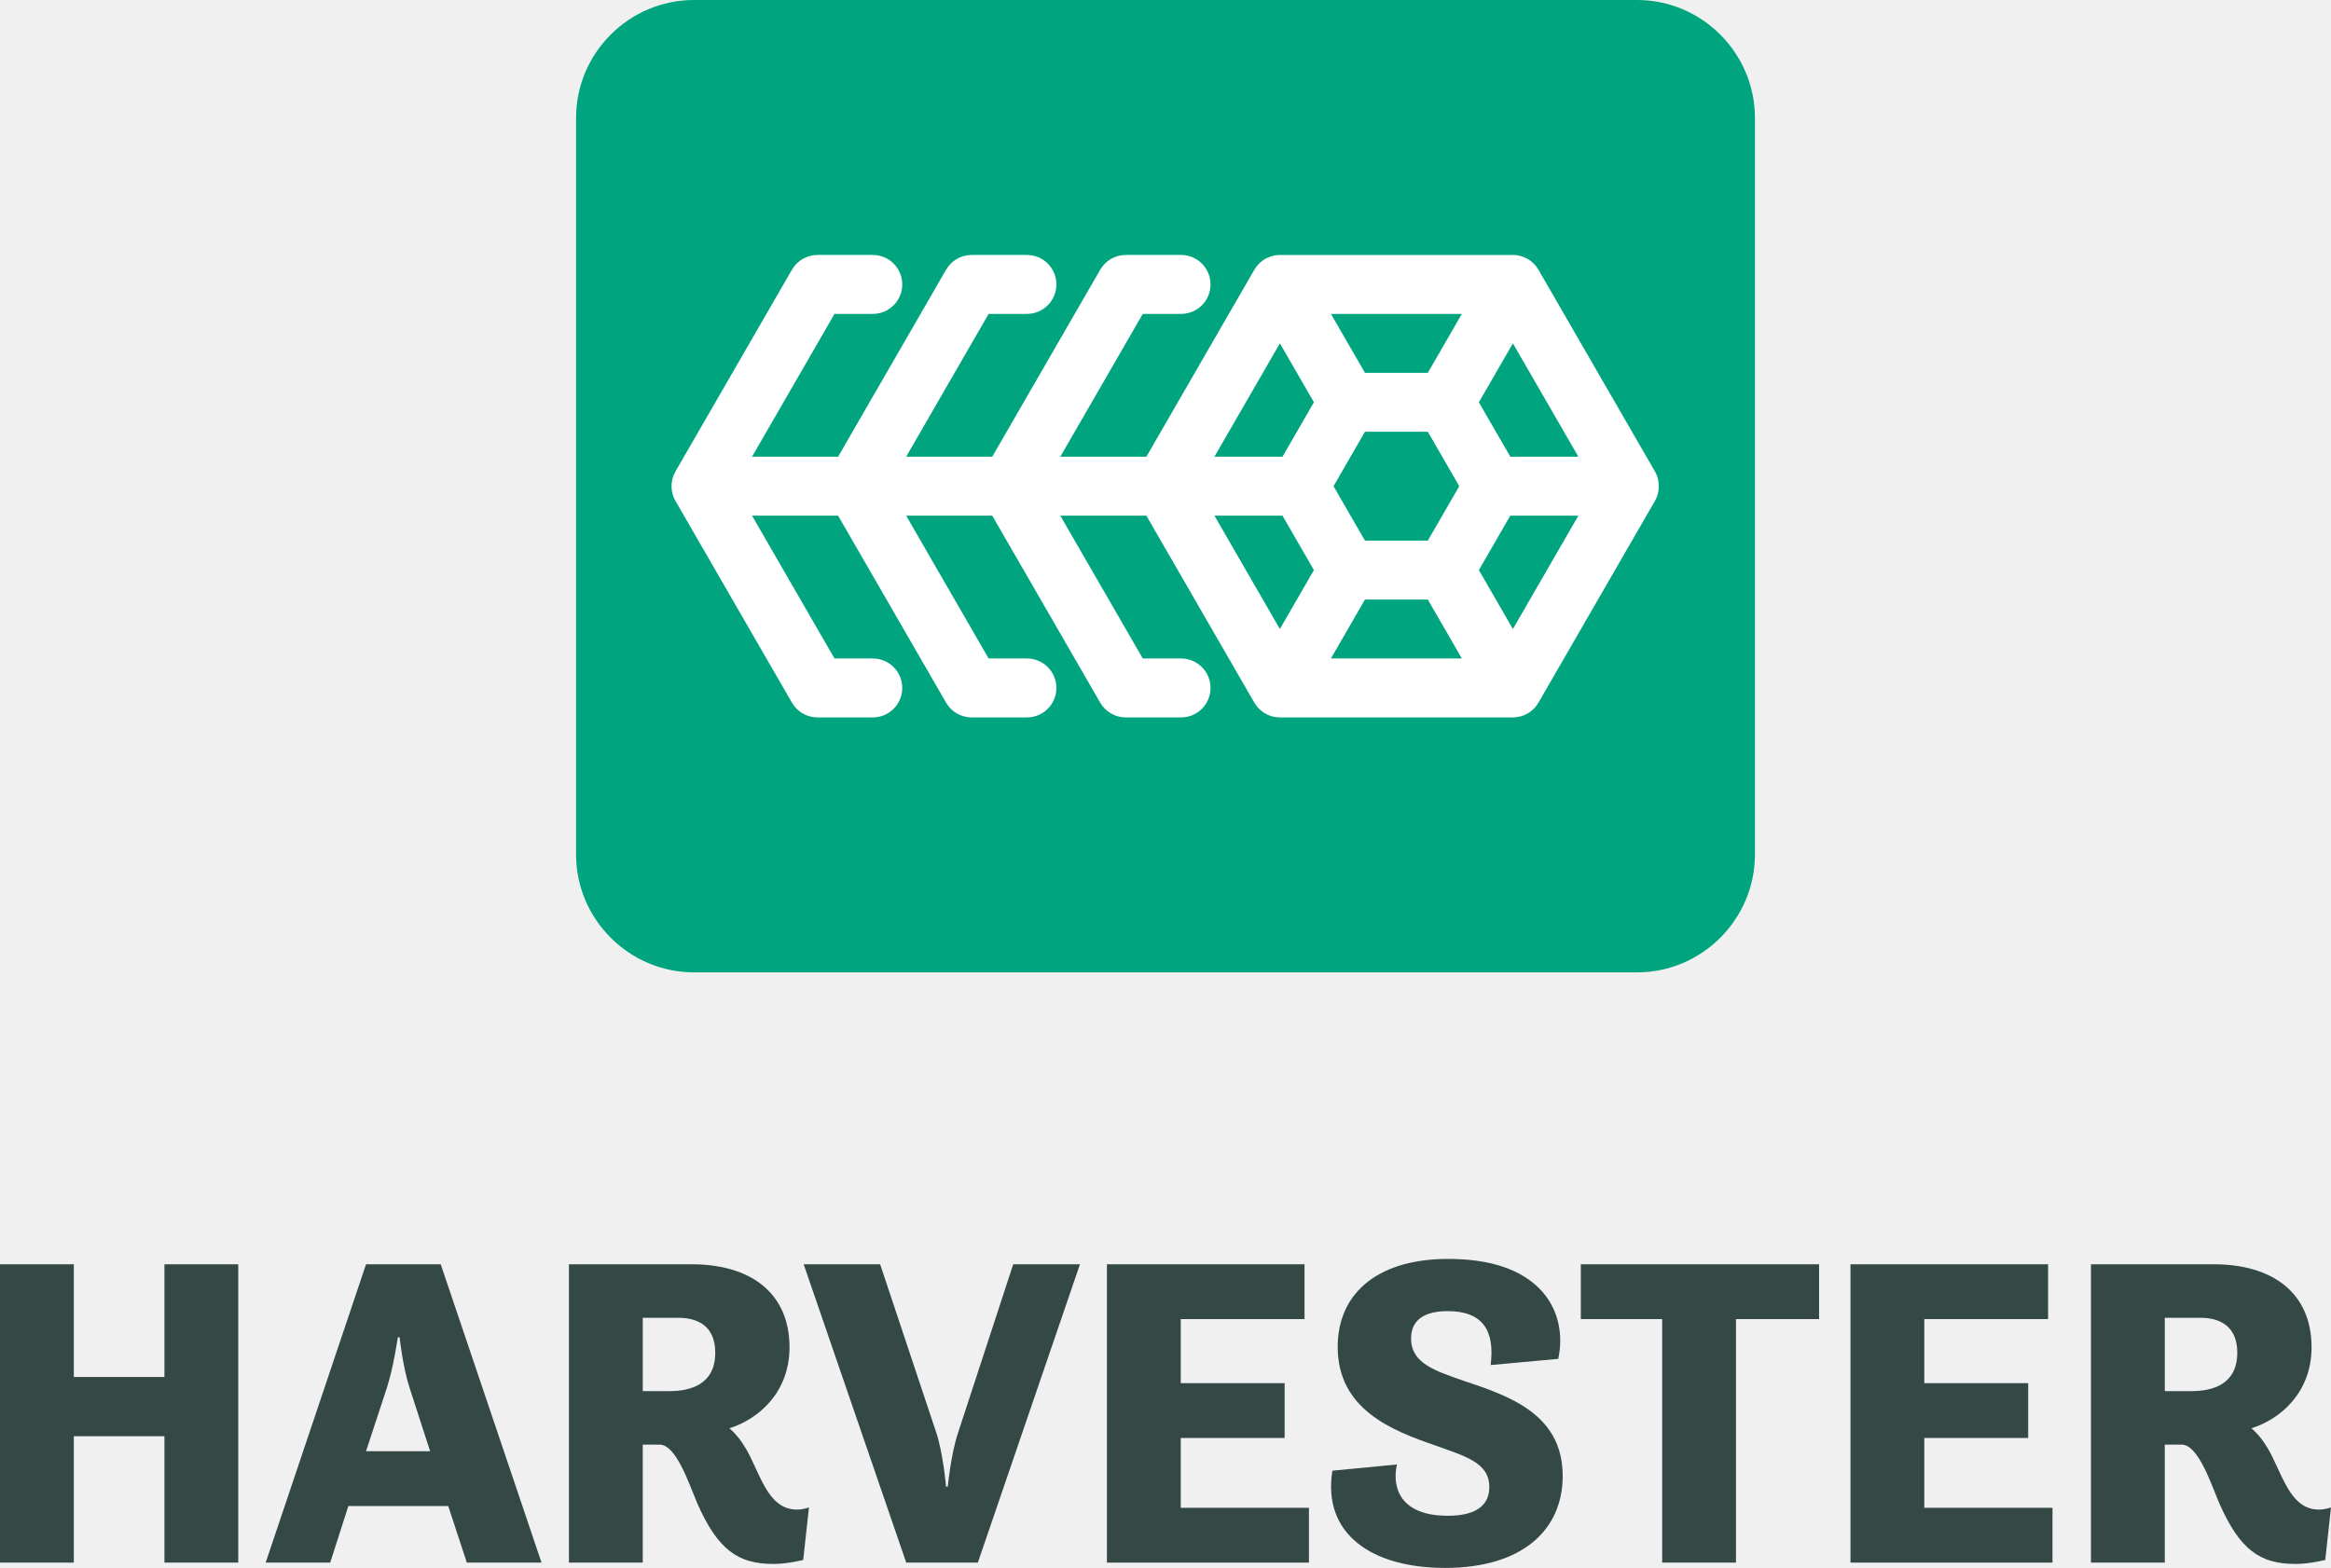
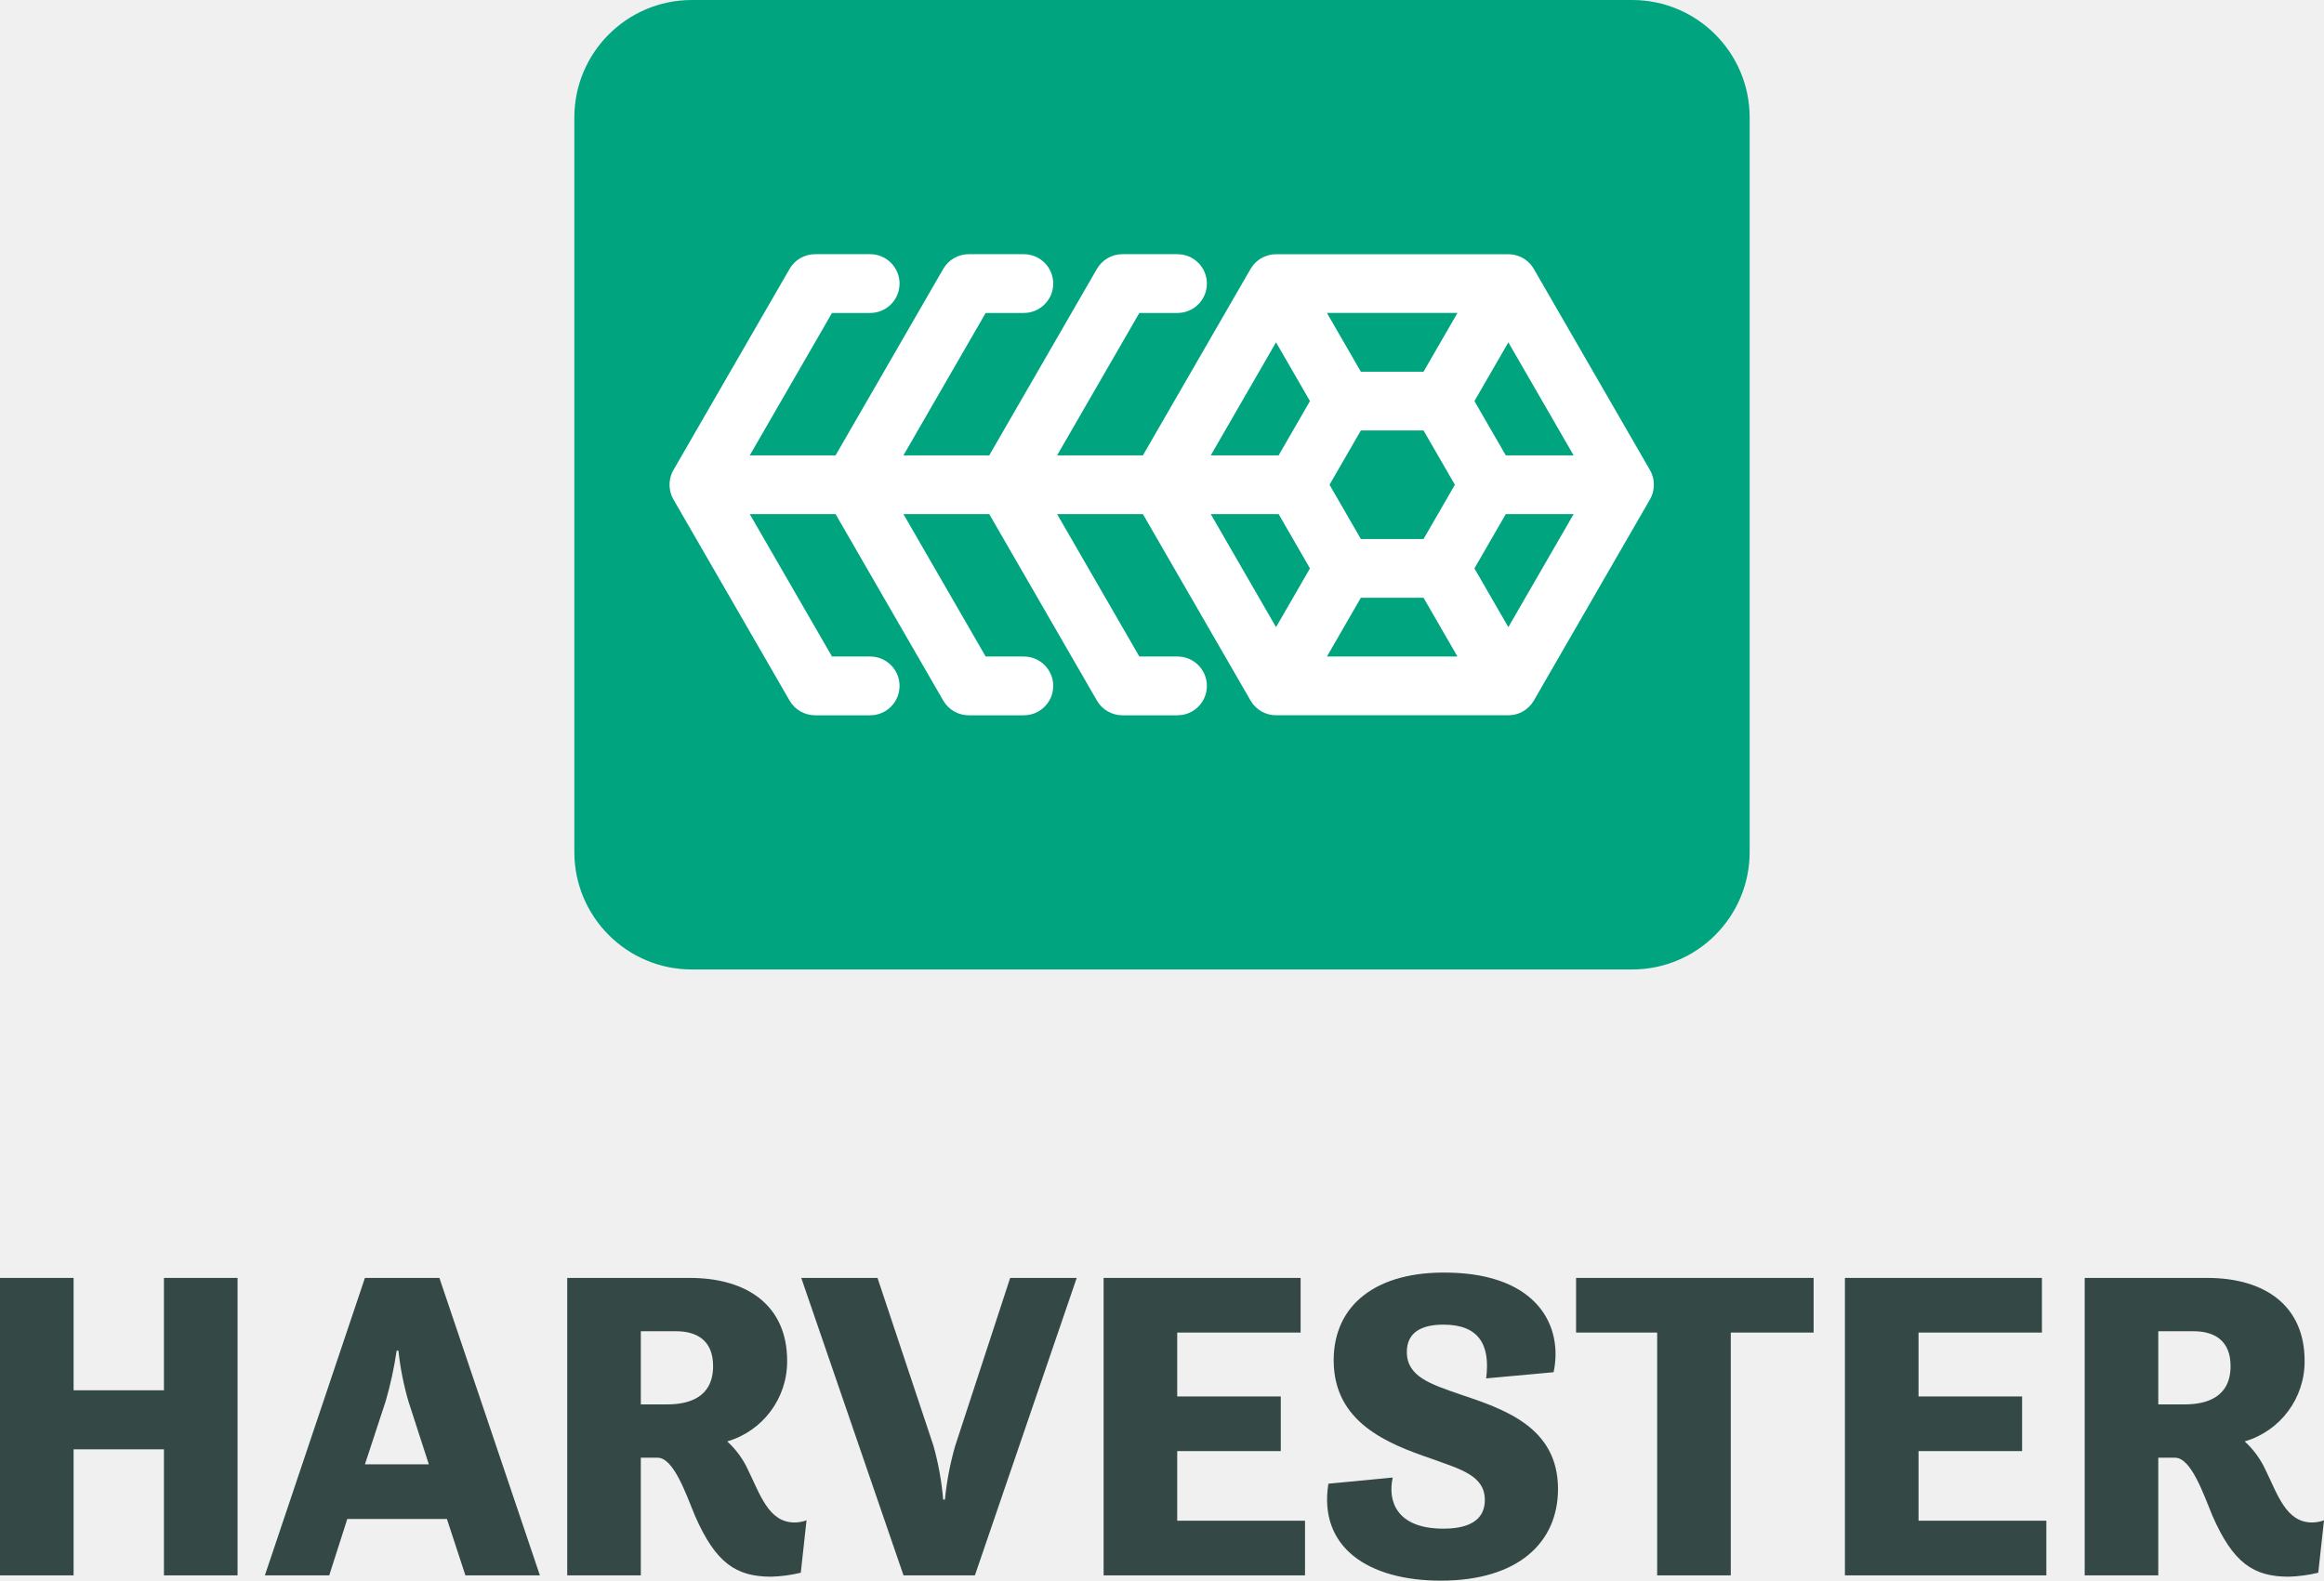
- <svg xmlns="http://www.w3.org/2000/svg" version="1.1" id="Layer_1" x="0px" y="0px" viewBox="0 0 395.47 266.059" style="enable-background:new 0 0 395.47 266.059;" xml:space="preserve">
-   <style type="text/css">
- 	.st0{fill:#A453B9;}
- 	.st1{fill:#FFFFFF;}
- 	.st2{fill:#344845;}
- 	.st3{fill:#D13306;}
- 	.st4{fill:#004D93;}
- 	.st5{fill:#0081BE;}
- 	.st6{fill:#1167F1;}
- 	.st7{fill:#FFC400;}
- 	.st8{fill:#FF7A3D;}
- 	.st9{fill:#00A580;}
- 	.st10{fill:#53C3D0;}
- 	.st11{fill:#671C4C;}
- 	.st12{fill:#00E3C2;}
- 	.st13{fill:#00B056;}
- 	.st14{fill:#BC2A46;}
- 	.st15{fill:#FF192E;}
- </style>
-   <g>
-     <path class="st9" d="M277.735,165h-160c-11,0-20-9-20-20V20c0-11,9-20,20-20h160c11,0,20,9,20,20v125   C297.735,156,288.735,165,277.735,165z" />
-     <path class="st1" d="M281.056,84.421c0.11-0.264,0.189-0.537,0.252-0.812   c0.017-0.073,0.03-0.146,0.043-0.219c0.107-0.589,0.107-1.191-0-1.78   c-0.013-0.073-0.026-0.144-0.042-0.216c-0.063-0.277-0.143-0.551-0.253-0.817   c-0.015-0.036-0.036-0.069-0.052-0.104c-0.071-0.16-0.144-0.319-0.233-0.473   l-19.767-34.237c-0.087-0.151-0.187-0.29-0.287-0.429   c-0.025-0.035-0.045-0.073-0.072-0.107c-0.174-0.227-0.369-0.431-0.576-0.623   c-0.056-0.052-0.114-0.101-0.172-0.15c-0.227-0.192-0.464-0.37-0.72-0.518   c-0.001-0.001-0.002-0.001-0.003-0.002c-0.001-0-0.002-0.001-0.003-0.001   c-0.256-0.148-0.529-0.264-0.808-0.364c-0.073-0.026-0.146-0.052-0.22-0.075   c-0.268-0.083-0.542-0.15-0.823-0.187c-0.047-0.006-0.094-0.005-0.141-0.009   c-0.167-0.017-0.334-0.033-0.504-0.033h-39.534c-0.17,0-0.337,0.017-0.504,0.033   c-0.048,0.005-0.095,0.003-0.143,0.01c-0.281,0.037-0.554,0.104-0.822,0.186   c-0.074,0.023-0.148,0.049-0.221,0.076c-0.279,0.1-0.551,0.216-0.807,0.364   c-0.001,0-0.002,0.001-0.003,0.001c-0.001,0.001-0.002,0.001-0.003,0.002   c-0.256,0.148-0.493,0.327-0.72,0.518c-0.059,0.049-0.116,0.099-0.172,0.15   c-0.207,0.192-0.403,0.396-0.576,0.623c-0.026,0.034-0.046,0.071-0.071,0.106   c-0.101,0.139-0.201,0.279-0.288,0.43l-18.323,31.737h-14.602l13.993-24.237   h6.495c2.762,0,5-2.239,5-5s-2.238-5-5-5h-9.382c-1.786,0-3.437,0.953-4.33,2.5   l-18.323,31.737h-14.603l13.993-24.237h6.496c2.762,0,5-2.239,5-5s-2.238-5-5-5h-9.383   c-1.786,0-3.437,0.953-4.33,2.5l-18.323,31.737h-14.603l13.993-24.237h6.496   c2.762,0,5-2.239,5-5s-2.238-5-5-5h-9.383c-1.786,0-3.437,0.953-4.33,2.5l-19.767,34.237   c-0.088,0.152-0.16,0.309-0.23,0.467c-0.017,0.038-0.038,0.072-0.054,0.11   c-0.111,0.265-0.19,0.538-0.253,0.815c-0.016,0.072-0.03,0.144-0.043,0.218   c-0.107,0.589-0.107,1.191,0,1.78c0.013,0.073,0.026,0.146,0.043,0.218   c0.063,0.276,0.142,0.55,0.253,0.815c0.016,0.038,0.037,0.073,0.054,0.11   c0.071,0.158,0.143,0.316,0.23,0.467l19.767,34.237   c0.894,1.547,2.544,2.5,4.33,2.5h9.383c2.762,0,5-2.239,5-5s-2.238-5-5-5h-6.496   l-13.993-24.237h14.603l18.323,31.737c0.894,1.547,2.544,2.5,4.33,2.5h9.383   c2.762,0,5-2.239,5-5s-2.238-5-5-5h-6.496l-13.993-24.237h14.603l18.323,31.737   c0.894,1.547,2.544,2.5,4.33,2.5h9.382c2.762,0,5-2.239,5-5s-2.238-5-5-5h-6.495   l-13.993-24.237h14.602l18.323,31.737c0.087,0.151,0.187,0.291,0.288,0.429   c0.025,0.035,0.045,0.072,0.071,0.107c0.174,0.227,0.369,0.431,0.576,0.623   c0.056,0.052,0.114,0.101,0.172,0.15c0.227,0.192,0.464,0.37,0.72,0.518   c0.001,0.001,0.002,0.001,0.003,0.002c0.021,0.012,0.042,0.02,0.063,0.031   c0.17,0.095,0.344,0.183,0.524,0.258c0.152,0.063,0.308,0.111,0.463,0.158   c0.051,0.016,0.1,0.037,0.151,0.051c0.427,0.115,0.862,0.173,1.294,0.173   c0.005,0,0.01-0.001,0.015-0.001h39.514c0.005,0,0.01,0.001,0.015,0.001   c0.432,0,0.867-0.058,1.294-0.173c0.052-0.014,0.1-0.035,0.151-0.051   c0.155-0.047,0.311-0.095,0.463-0.158c0.18-0.075,0.354-0.163,0.524-0.258   c0.021-0.012,0.043-0.019,0.063-0.031c0.001-0.001,0.002-0.001,0.003-0.002   c0.256-0.148,0.492-0.326,0.719-0.517c0.059-0.05,0.118-0.1,0.174-0.152   c0.206-0.191,0.401-0.395,0.575-0.621c0.027-0.035,0.048-0.074,0.074-0.11   c0.1-0.138,0.199-0.277,0.286-0.427l19.767-34.237   c0.087-0.15,0.158-0.306,0.228-0.462   C281.016,84.498,281.039,84.461,281.056,84.421z M256.674,106.737l-5.773-10   L256.234,87.5h11.547L256.674,106.737z M206.034,87.5h11.548l5.333,9.236l-5.774,10.001   L206.034,87.5z M217.14,58.262l5.774,10L217.582,77.5h-11.548L217.14,58.262z    M231.575,91.736L226.242,82.5l5.333-9.237h10.666L247.574,82.5l-5.333,9.236H231.575z    M242.241,63.263H231.575l-5.774-10h22.213L242.241,63.263z M231.575,101.736h10.666   l5.773,10h-22.214L231.575,101.736z M256.234,77.5l-5.333-9.237l5.773-10L267.781,77.5   H256.234z" />
-     <g>
-       <path class="st2" d="M0,214.535h12.524v19.124h15.374v-19.124h12.524v50.623H27.898v-21.449    H12.524v21.449H0V214.535z" />
-       <path class="st2" d="M62.099,214.535h12.674l17.1,50.623H79.197l-3.149-9.6H59.099    l-3.075,9.6H45.074L62.099,214.535z M62.099,246.259h10.874l-3.449-10.649    c-1.2-3.6-1.726-8.699-1.726-8.699h-0.3c0,0-0.75,5.175-1.875,8.624    L62.099,246.259z" />
-       <path class="st2" d="M96.523,214.535h20.849c9.899,0,16.574,4.8,16.574,14.1    c0,7.574-5.175,12.149-10.199,13.725c1.5,1.274,2.625,3,3.524,4.8    c2.101,4.274,3.525,8.999,7.95,8.999c1.125,0,2.024-0.375,2.024-0.375l-0.975,8.925    c0,0-2.7,0.675-5.024,0.675c-6,0-9.45-2.324-12.975-10.35    c-1.5-3.6-3.601-9.899-6.375-9.899h-2.85v20.024H96.523V214.535z M109.048,223.61    v12.449h4.5c3.6,0,7.799-1.125,7.799-6.525c0-4.425-2.85-5.924-6.3-5.924    H109.048z" />
-       <path class="st2" d="M136.349,214.535h12.975l9.524,28.574    c1.2,3.675,1.65,9.149,1.65,9.149h0.3c0,0,0.525-5.475,1.725-9.074    l9.375-28.649h11.324l-17.324,50.623h-12.149L136.349,214.535z" />
-       <path class="st2" d="M187.799,214.535h33.523v9.3h-20.999v10.874h17.624v9.3h-17.624    v11.85h21.749v9.3h-34.273V214.535z" />
-       <path class="st2" d="M236.998,248.509c-0.9,4.05,0.675,8.7,8.624,8.7    c5.25,0,7.05-2.101,7.05-4.875c0-4.2-4.199-5.25-9.149-7.05    c-7.425-2.55-16.574-6.15-16.574-16.725c0-9.449,7.274-15.225,19.649-14.924    c15.149,0.3,19.424,9.225,17.774,16.949l-11.475,1.05    c0.75-5.85-1.351-9.149-7.275-9.149c-3.975,0-6.225,1.5-6.225,4.649    c0,4.2,4.05,5.475,9,7.199c7.649,2.551,16.725,5.625,16.725,16.125    c0,9.074-6.75,15.6-19.949,15.6c-12.375,0-20.85-5.7-19.124-16.5L236.998,248.509z" />
-       <path class="st2" d="M268.198,214.535h40.423v9.3h-14.099v41.323h-12.524v-41.323h-13.8    V214.535z" />
-       <path class="st2" d="M313.947,214.535h33.523v9.3h-20.999v10.874h17.624v9.3h-17.624    v11.85h21.749v9.3h-34.273V214.535z" />
-       <path class="st2" d="M354.747,214.535h20.849c9.899,0,16.574,4.8,16.574,14.1    c0,7.574-5.175,12.149-10.199,13.725c1.5,1.274,2.625,3,3.524,4.8    c2.101,4.274,3.525,8.999,7.95,8.999c1.125,0,2.024-0.375,2.024-0.375l-0.975,8.925    c0,0-2.7,0.675-5.024,0.675c-6,0-9.45-2.324-12.975-10.35    c-1.5-3.6-3.601-9.899-6.375-9.899h-2.85v20.024h-12.524V214.535z M367.271,223.61    v12.449h4.499c3.601,0,7.8-1.125,7.8-6.525c0-4.425-2.85-5.924-6.3-5.924    H367.271z" />
-     </g>
-   </g>
+ <svg xmlns="http://www.w3.org/2000/svg" id="Layer_1" data-name="Layer 1" viewBox="0 0 395.47 269.018">
+   <defs>
+     <style>.cls-1{fill:#00a580;}.cls-2{fill:#fff;}.cls-3{fill:#344845;}</style>
+   </defs>
+   <rect class="cls-1" x="97.735" width="200" height="165" rx="20" />
+   <path class="cls-2" d="M281.056,84.421a4.997,4.997,0,0,0,.252-.812c.017-.073.03-.146.043-.219a4.984,4.984,0,0,0-0-1.78c-.013-.073-.026-.144-.042-.216a4.971,4.971,0,0,0-.253-.817c-.015-.036-.036-.069-.052-.104a4.999,4.999,0,0,0-.233-.473L261.004,45.763a4.992,4.992,0,0,0-.287-.429c-.025-.035-.045-.073-.072-.107a5.003,5.003,0,0,0-.576-.623c-.056-.052-.114-.101-.172-.15a4.996,4.996,0,0,0-.72-.518l-.003-.002-.003-.001a5,5,0,0,0-.808-.364c-.073-.026-.146-.052-.22-.075a4.982,4.982,0,0,0-.823-.187c-.047-.006-.094-.005-.141-.009a4.976,4.976,0,0,0-.504-.033H217.14a5.005,5.005,0,0,0-.504.033c-.048.005-.095.003-.143.01a4.96,4.96,0,0,0-.822.186c-.074.023-.148.049-.221.076a4.997,4.997,0,0,0-.807.364l-.003.001-.003.002a4.995,4.995,0,0,0-.72.518c-.059.049-.116.099-.172.15a4.968,4.968,0,0,0-.576.623c-.026.034-.046.071-.071.106a5.013,5.013,0,0,0-.288.43L194.487,77.5H179.885L193.878,53.263h6.495a5,5,0,0,0,0-10H190.992a5.001,5.001,0,0,0-4.33,2.5L168.338,77.5H153.736L167.729,53.263h6.496a5,5,0,0,0,0-10h-9.383a5.001,5.001,0,0,0-4.33,2.5L142.189,77.5H127.586L141.58,53.263h6.496a5,5,0,0,0,0-10h-9.383a5.001,5.001,0,0,0-4.33,2.5l-19.767,34.237a5.006,5.006,0,0,0-.23.467c-.017.038-.038.072-.054.11a4.951,4.951,0,0,0-.253.815c-.016.072-.03.144-.043.218a4.979,4.979,0,0,0,0,1.78c.013.073.026.145.043.218a4.951,4.951,0,0,0,.253.815c.016.038.037.073.054.11a5.004,5.004,0,0,0,.23.467l19.767,34.237a5.001,5.001,0,0,0,4.33,2.5h9.383a5,5,0,0,0,0-10h-6.496L127.586,87.5H142.189l18.323,31.737a5.001,5.001,0,0,0,4.33,2.5h9.383a5,5,0,0,0,0-10H167.729L153.736,87.5h14.603l18.323,31.737a5.001,5.001,0,0,0,4.33,2.5h9.382a5,5,0,0,0,0-10h-6.495L179.885,87.5h14.602l18.323,31.737a4.928,4.928,0,0,0,.288.429c.025.035.045.072.071.107a4.994,4.994,0,0,0,.576.623c.056.052.114.101.172.15a4.993,4.993,0,0,0,.72.518l.003.002c.021.012.042.02.063.031a5.011,5.011,0,0,0,.524.258c.152.063.308.111.463.158.051.016.1.037.151.051a4.968,4.968,0,0,0,1.294.173l.015-.001h39.514l.015.001a4.968,4.968,0,0,0,1.294-.173c.052-.014.1-.035.151-.051.155-.047.311-.095.463-.158a5.011,5.011,0,0,0,.524-.258c.021-.012.043-.019.063-.031l.003-.002a5.007,5.007,0,0,0,.719-.517c.059-.05.118-.1.174-.152a4.995,4.995,0,0,0,.575-.621c.027-.035.048-.074.074-.11a4.994,4.994,0,0,0,.286-.427L280.771,85a4.971,4.971,0,0,0,.228-.462C281.016,84.498,281.039,84.461,281.056,84.421Zm-24.382,22.316-5.773-10,5.333-9.236h11.547ZM206.034,87.5h11.548l5.333,9.236-5.774,10.001Zm11.106-29.238,5.774,10L217.582,77.5H206.033Zm14.434,33.474L226.242,82.5l5.333-9.237h10.666l5.333,9.237-5.333,9.236Zm10.666-28.474h-10.666l-5.774-10h22.213Zm-10.666,38.474h10.666l5.773,10H225.801ZM256.234,77.5l-5.333-9.237,5.773-10L267.781,77.5Z" />
+   <path class="cls-3" d="M0,217.495H12.524v19.124h15.374V217.495H40.423v50.623H27.898V246.669h-15.374v21.449H0Z" />
+   <path class="cls-3" d="M62.099,217.495H74.772l17.1,50.623H79.197l-3.149-9.6H59.099l-3.075,9.6H45.074Zm0,31.724h10.874l-3.449-10.649A49.516,49.516,0,0,1,67.798,229.87h-.3a64.255,64.255,0,0,1-1.875,8.624Z" />
+   <path class="cls-3" d="M96.523,217.495h20.849c9.899,0,16.574,4.8,16.574,14.1a14.168,14.168,0,0,1-10.199,13.725,15.015,15.015,0,0,1,3.524,4.8c2.101,4.274,3.525,8.999,7.95,8.999a5.829,5.829,0,0,0,2.024-.375l-.975,8.925a24.548,24.548,0,0,1-5.024.675c-6,0-9.45-2.324-12.975-10.35-1.5-3.6-3.601-9.899-6.375-9.899h-2.85v20.024H96.523Zm12.524,9.075v12.449h4.5c3.6,0,7.799-1.125,7.799-6.525,0-4.425-2.85-5.924-6.3-5.924Z" />
+   <path class="cls-3" d="M136.349,217.495h12.975l9.524,28.574a49.407,49.407,0,0,1,1.65,9.149h.3a51.074,51.074,0,0,1,1.725-9.074l9.375-28.649h11.324l-17.324,50.623H153.748Z" />
+   <path class="cls-3" d="M187.799,217.495h33.523v9.3h-20.999v10.874h17.624v9.3h-17.624v11.85h21.749v9.3H187.799Z" />
+   <path class="cls-3" d="M236.998,251.469c-.9,4.05.675,8.7,8.624,8.7,5.25,0,7.05-2.101,7.05-4.875,0-4.2-4.199-5.25-9.149-7.05-7.425-2.55-16.574-6.15-16.574-16.725,0-9.449,7.274-15.225,19.649-14.924,15.149.3,19.424,9.225,17.774,16.949l-11.475,1.05c.75-5.85-1.351-9.149-7.275-9.149-3.975,0-6.225,1.5-6.225,4.649,0,4.2,4.05,5.475,9,7.199,7.649,2.551,16.725,5.625,16.725,16.125,0,9.074-6.75,15.6-19.949,15.6-12.375,0-20.85-5.7-19.124-16.5Z" />
+   <path class="cls-3" d="M268.198,217.495h40.423v9.3H294.522v41.323H281.998V226.795H268.198Z" />
+   <path class="cls-3" d="M313.947,217.495H347.471v9.3h-20.999v10.874h17.624v9.3h-17.624v11.85h21.749v9.3H313.947Z" />
+   <path class="cls-3" d="M354.747,217.495H375.596c9.899,0,16.574,4.8,16.574,14.1a14.168,14.168,0,0,1-10.199,13.725,15.015,15.015,0,0,1,3.524,4.8c2.101,4.274,3.525,8.999,7.95,8.999a5.829,5.829,0,0,0,2.024-.375l-.975,8.925a24.548,24.548,0,0,1-5.024.675c-6,0-9.45-2.324-12.975-10.35-1.5-3.6-3.601-9.899-6.375-9.899h-2.85v20.024H354.747Zm12.524,9.075v12.449h4.499c3.601,0,7.8-1.125,7.8-6.525,0-4.425-2.85-5.924-6.3-5.924Z" />
</svg>
